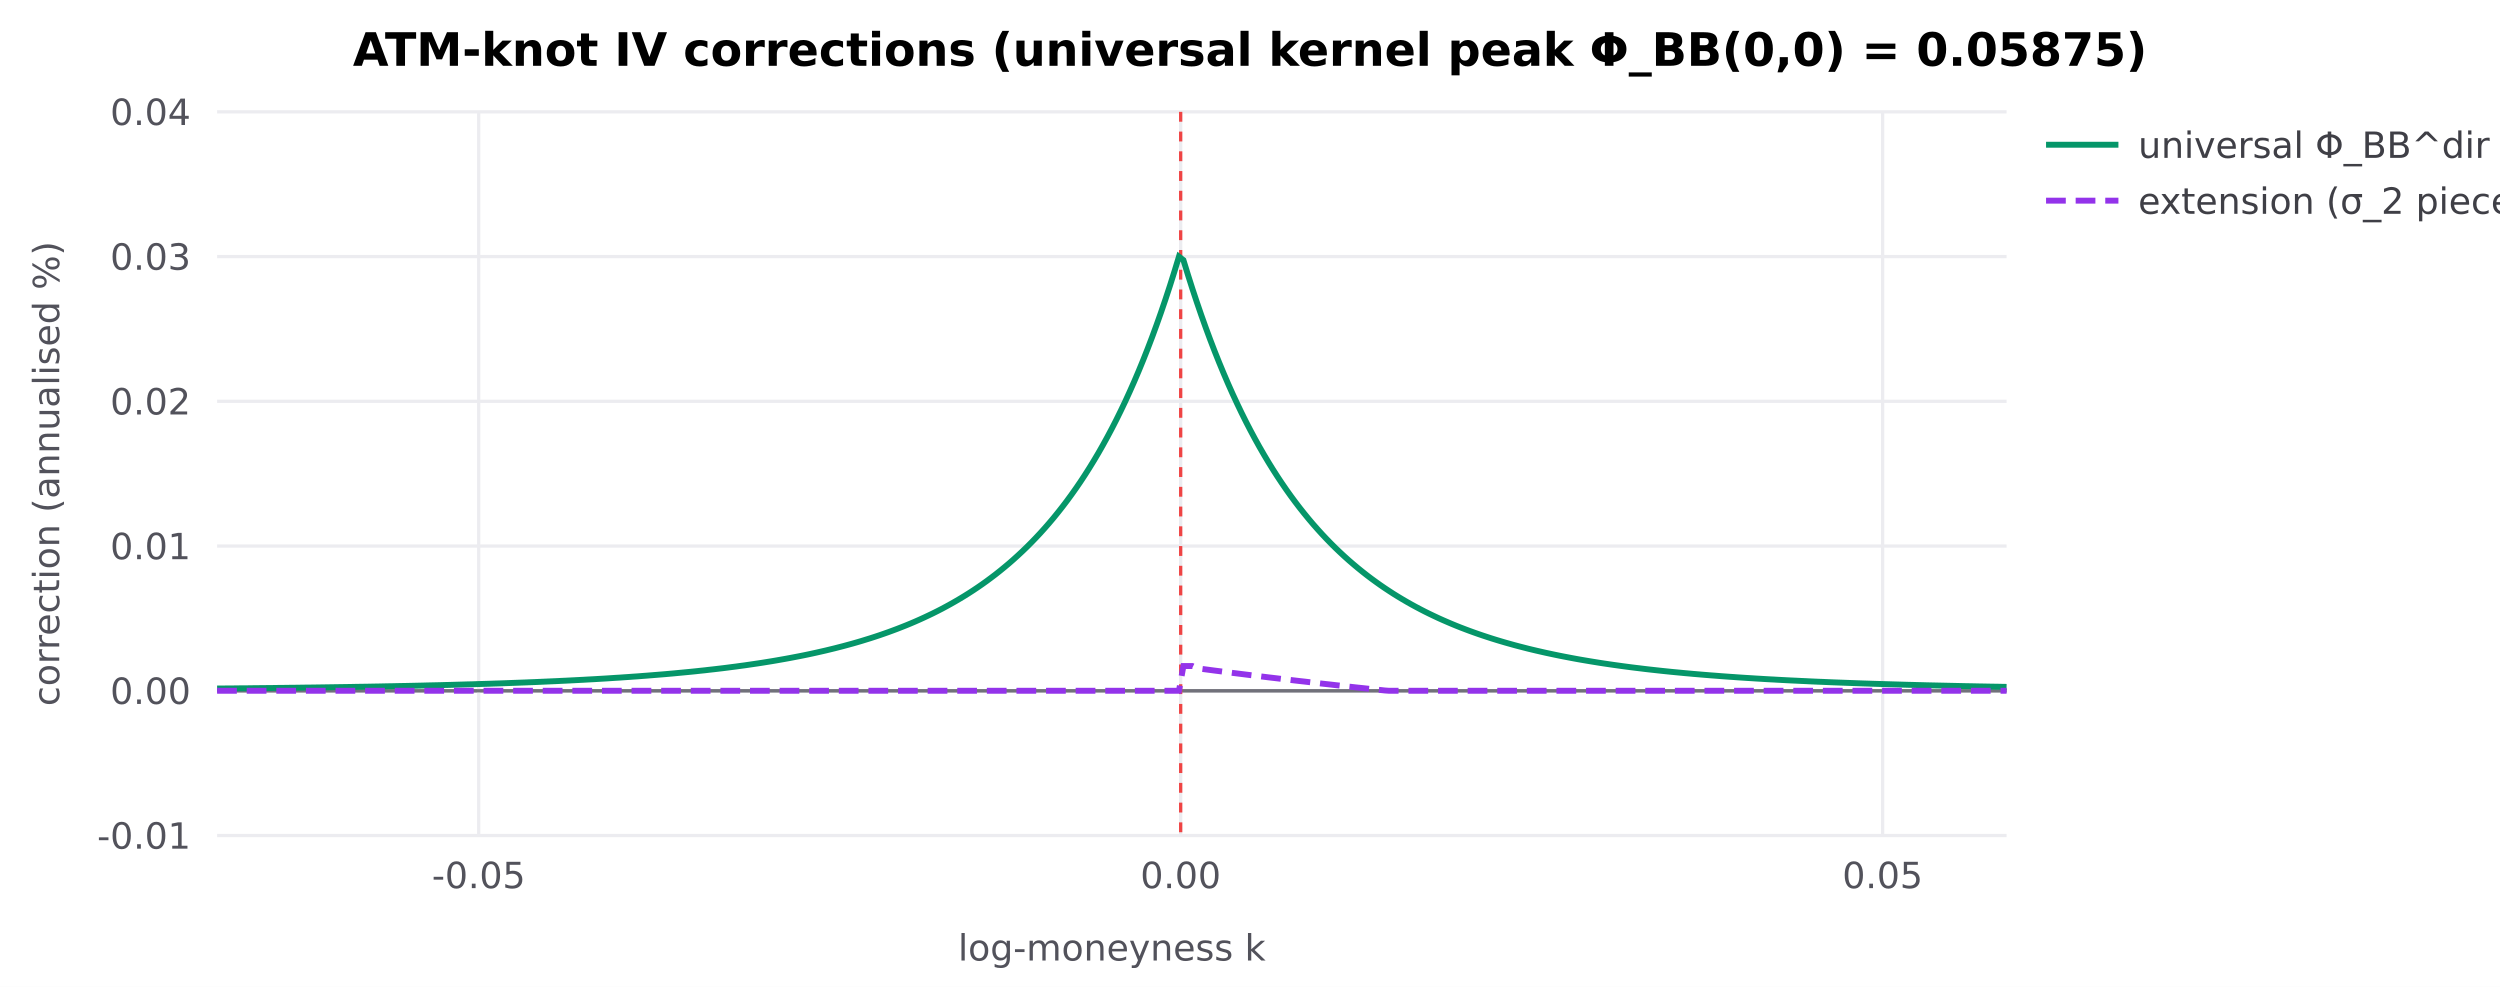
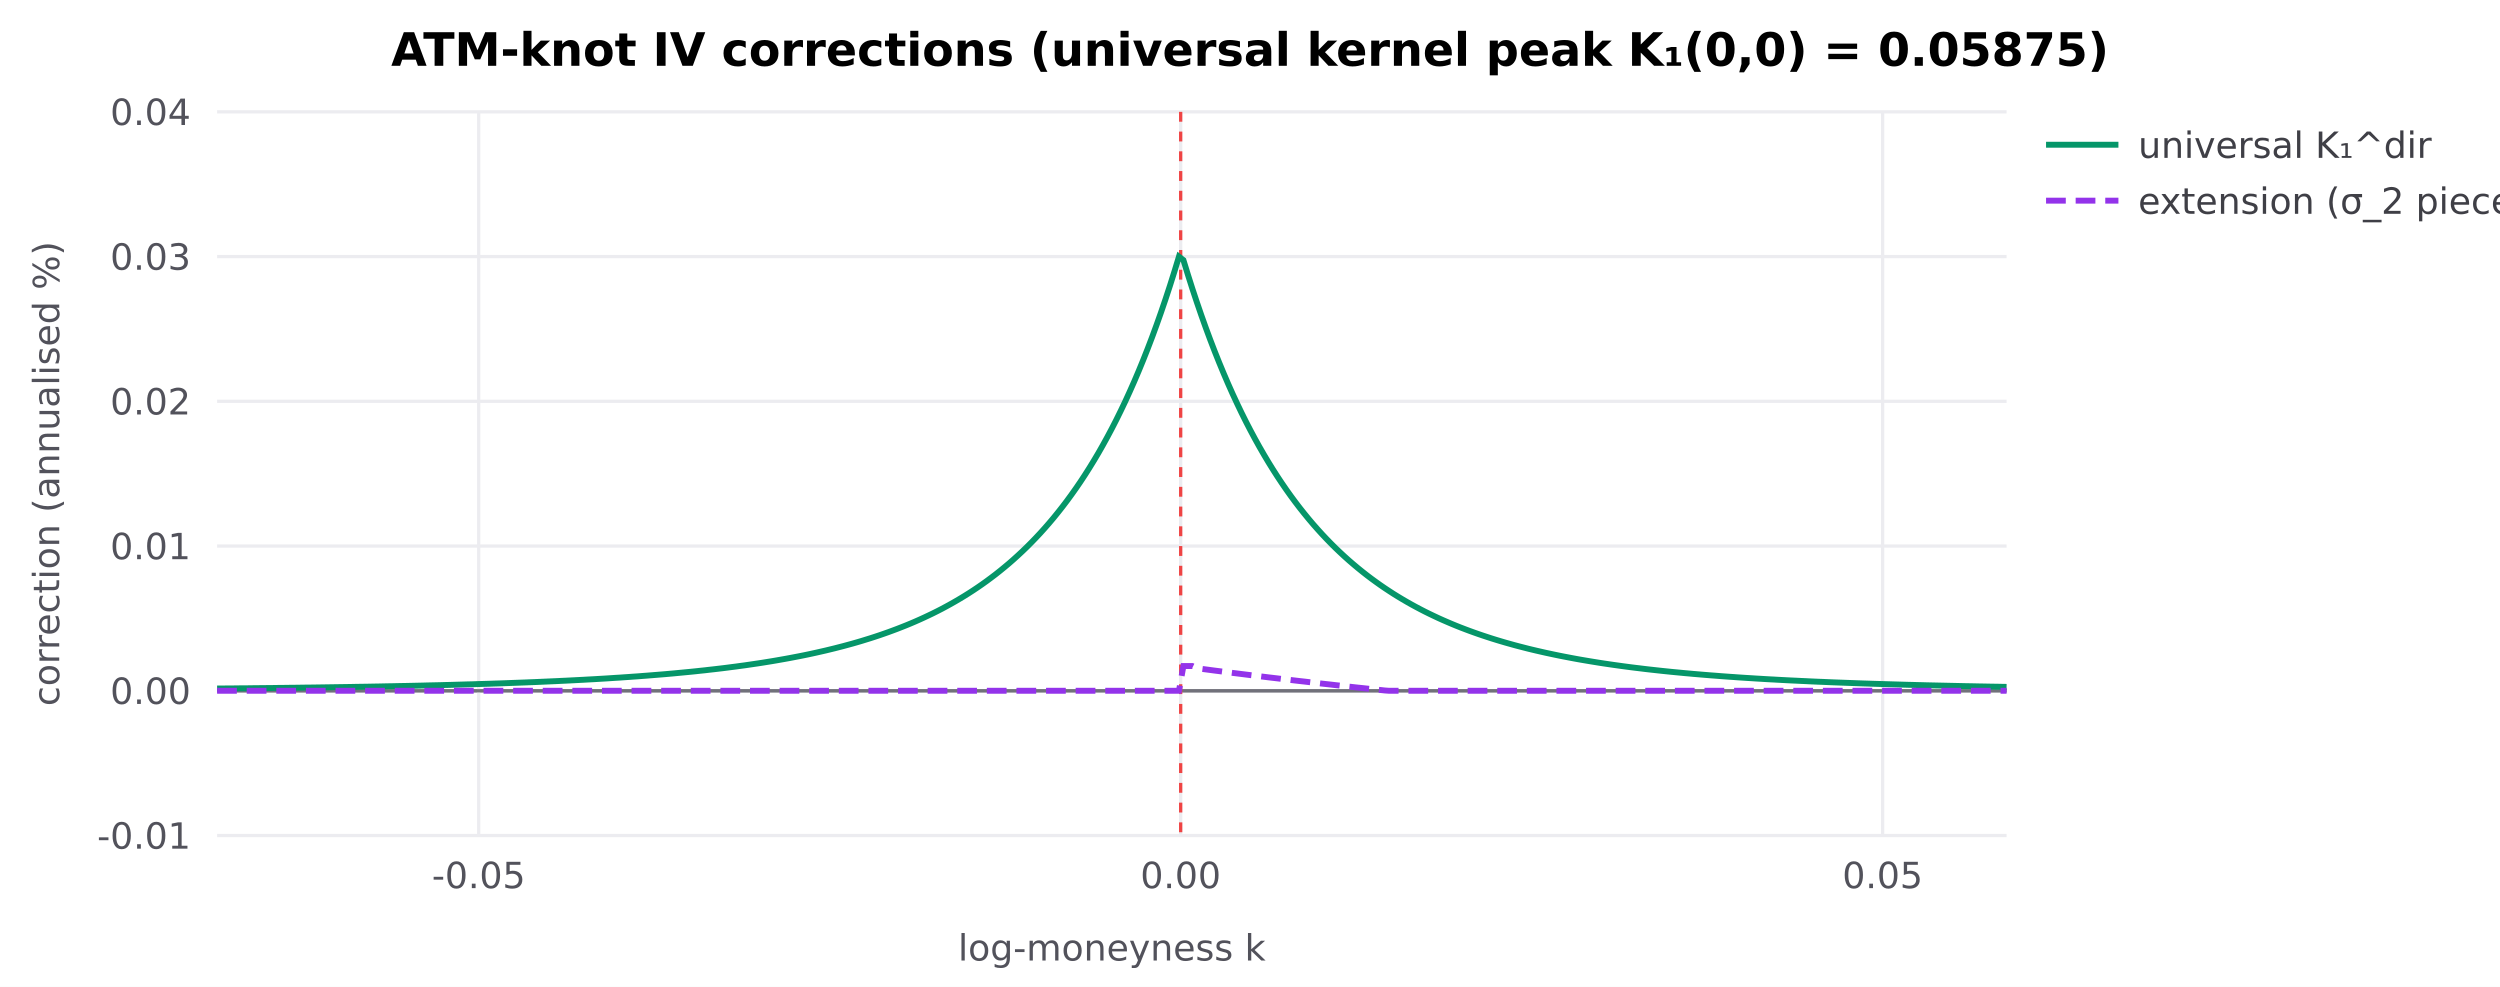
<svg xmlns="http://www.w3.org/2000/svg" width="760" height="300" viewBox="0 0 760 300" font-family="DejaVu Sans, sans-serif">
  <rect width="760" height="300" fill="#ffffff" />
-   <text x="380" y="20" text-anchor="middle" font-weight="600" font-size="14">ATM-knot IV corrections (universal kernel peak Φ_BB(0,0) = 0.05875)</text>
+   <text x="380" y="20" text-anchor="middle" font-weight="600" font-size="14">ATM-knot IV corrections (universal kernel peak K₁(0,0) = 0.05875)</text>
  <line x1="66" y1="254" x2="610" y2="254" stroke="#ececf0" />
  <text x="58" y="258" text-anchor="end" font-size="11" fill="#52525b">-0.01</text>
  <line x1="66" y1="210" x2="610" y2="210" stroke="#a1a1aa" />
  <text x="58" y="214" text-anchor="end" font-size="11" fill="#52525b">0.00</text>
  <line x1="66" y1="166" x2="610" y2="166" stroke="#ececf0" />
  <text x="58" y="170" text-anchor="end" font-size="11" fill="#52525b">0.01</text>
  <line x1="66" y1="122" x2="610" y2="122" stroke="#ececf0" />
  <text x="58" y="126" text-anchor="end" font-size="11" fill="#52525b">0.02</text>
  <line x1="66" y1="78" x2="610" y2="78" stroke="#ececf0" />
  <text x="58" y="82" text-anchor="end" font-size="11" fill="#52525b">0.03</text>
  <line x1="66" y1="34" x2="610" y2="34" stroke="#ececf0" />
  <text x="58" y="38" text-anchor="end" font-size="11" fill="#52525b">0.04</text>
  <line x1="145.523" y1="34" x2="145.523" y2="254" stroke="#ececf0" />
  <text x="145.523" y="270" text-anchor="middle" font-size="11" fill="#52525b">-0.05</text>
  <line x1="358.923" y1="34" x2="358.923" y2="254" stroke="#ececf0" />
  <text x="358.923" y="270" text-anchor="middle" font-size="11" fill="#52525b">0.00</text>
  <line x1="572.323" y1="34" x2="572.323" y2="254" stroke="#ececf0" />
  <text x="572.323" y="270" text-anchor="middle" font-size="11" fill="#52525b">0.05</text>
  <line x1="66" y1="210" x2="610" y2="210" stroke="#71717a" />
  <line x1="358.923" y1="34" x2="358.923" y2="254" stroke="#ef4444" stroke-dasharray="3 3" />
  <path d="M66.00 209.31L67.36 209.30L68.72 209.29L70.08 209.28L71.44 209.27L72.80 209.25L74.16 209.24L75.52 209.23L76.88 209.21L78.24 209.20L79.60 209.18L80.96 209.17L82.32 209.16L83.68 209.14L85.04 209.12L86.40 209.11L87.76 209.09L89.12 209.08L90.48 209.06L91.84 209.04L93.20 209.02L94.56 209.01L95.92 208.99L97.28 208.97L98.64 208.95L100.00 208.93L101.36 208.91L102.72 208.89L104.08 208.87L105.44 208.85L106.80 208.83L108.16 208.80L109.52 208.78L110.88 208.76L112.24 208.74L113.60 208.71L114.96 208.69L116.32 208.66L117.68 208.63L119.04 208.61L120.40 208.58L121.76 208.55L123.12 208.53L124.48 208.50L125.84 208.47L127.20 208.44L128.56 208.41L129.92 208.37L131.28 208.34L132.64 208.31L134.00 208.28L135.36 208.24L136.72 208.21L138.08 208.17L139.44 208.13L140.80 208.09L142.16 208.05L143.52 208.02L144.88 207.97L146.24 207.93L147.60 207.89L148.96 207.85L150.32 207.80L151.68 207.76L153.04 207.71L154.40 207.66L155.76 207.61L157.12 207.56L158.48 207.51L159.84 207.46L161.20 207.40L162.56 207.35L163.92 207.29L165.28 207.23L166.64 207.17L168.00 207.11L169.36 207.05L170.72 206.98L172.08 206.92L173.44 206.85L174.80 206.78L176.16 206.71L177.52 206.64L178.88 206.56L180.24 206.49L181.60 206.41L182.96 206.33L184.32 206.25L185.68 206.16L187.04 206.07L188.40 205.99L189.76 205.89L191.12 205.80L192.48 205.70L193.84 205.61L195.20 205.50L196.56 205.40L197.92 205.29L199.28 205.18L200.64 205.07L202.00 204.96L203.36 204.84L204.72 204.72L206.08 204.59L207.44 204.46L208.80 204.33L210.16 204.20L211.52 204.06L212.88 203.91L214.24 203.77L215.60 203.61L216.96 203.46L218.32 203.30L219.68 203.14L221.04 202.97L222.40 202.79L223.76 202.62L225.12 202.43L226.48 202.25L227.84 202.05L229.20 201.85L230.56 201.65L231.92 201.44L233.28 201.22L234.64 201.00L236.00 200.77L237.36 200.53L238.72 200.29L240.08 200.04L241.44 199.78L242.80 199.52L244.16 199.25L245.52 198.97L246.88 198.68L248.24 198.38L249.60 198.07L250.96 197.76L252.32 197.43L253.68 197.10L255.04 196.75L256.40 196.40L257.76 196.03L259.12 195.66L260.48 195.27L261.84 194.87L263.20 194.45L264.56 194.03L265.92 193.59L267.28 193.14L268.64 192.67L270.00 192.19L271.36 191.69L272.72 191.18L274.08 190.65L275.44 190.11L276.80 189.55L278.16 188.97L279.52 188.37L280.88 187.75L282.24 187.11L283.60 186.46L284.96 185.78L286.32 185.08L287.68 184.35L289.04 183.60L290.40 182.83L291.76 182.03L293.12 181.21L294.48 180.36L295.84 179.48L297.20 178.57L298.56 177.63L299.92 176.66L301.28 175.65L302.64 174.62L304.00 173.54L305.36 172.43L306.72 171.29L308.08 170.10L309.44 168.87L310.80 167.60L312.16 166.29L313.52 164.93L314.88 163.52L316.24 162.07L317.60 160.56L318.96 159.00L320.32 157.39L321.68 155.71L323.04 153.98L324.40 152.19L325.76 150.33L327.12 148.41L328.48 146.42L329.84 144.35L331.20 142.21L332.56 139.99L333.92 137.70L335.28 135.31L336.64 132.84L338.00 130.28L339.36 127.63L340.72 124.87L342.08 122.02L343.44 119.05L344.80 115.98L346.16 112.79L347.52 109.48L348.88 106.04L350.24 102.48L351.60 98.77L352.96 94.93L354.32 90.94L355.68 86.80L357.04 82.49L358.40 78.02L359.76 79.07L361.12 83.50L362.48 87.77L363.84 91.87L365.20 95.83L366.56 99.64L367.92 103.31L369.28 106.85L370.64 110.25L372.00 113.53L373.36 116.70L374.72 119.75L376.08 122.68L377.44 125.52L378.80 128.25L380.16 130.88L381.52 133.42L382.88 135.87L384.24 138.23L385.60 140.51L386.96 142.71L388.32 144.83L389.68 146.88L391.04 148.86L392.40 150.77L393.76 152.61L395.12 154.39L396.48 156.10L397.84 157.76L399.20 159.37L400.56 160.91L401.92 162.41L403.28 163.85L404.64 165.25L406.00 166.60L407.36 167.90L408.72 169.16L410.08 170.38L411.44 171.55L412.80 172.69L414.16 173.79L415.52 174.86L416.88 175.89L418.24 176.88L419.60 177.85L420.96 178.78L422.32 179.68L423.68 180.56L425.04 181.40L426.40 182.22L427.76 183.01L429.12 183.78L430.48 184.52L431.84 185.24L433.20 185.94L434.56 186.61L435.92 187.26L437.28 187.90L438.64 188.51L440.00 189.10L441.36 189.68L442.72 190.24L444.08 190.78L445.44 191.30L446.80 191.81L448.16 192.30L449.52 192.78L450.88 193.24L452.24 193.69L453.60 194.13L454.96 194.55L456.32 194.96L457.68 195.36L459.04 195.74L460.40 196.12L461.76 196.48L463.12 196.83L464.48 197.18L465.84 197.51L467.20 197.83L468.56 198.14L469.92 198.45L471.28 198.74L472.64 199.03L474.00 199.31L475.36 199.58L476.72 199.84L478.08 200.10L479.44 200.35L480.80 200.59L482.16 200.82L483.52 201.05L484.88 201.27L486.24 201.49L487.60 201.70L488.96 201.90L490.32 202.10L491.68 202.29L493.04 202.48L494.40 202.66L495.76 202.84L497.12 203.01L498.48 203.17L499.84 203.34L501.20 203.50L502.56 203.65L503.92 203.80L505.28 203.95L506.64 204.09L508.00 204.23L509.36 204.36L510.72 204.49L512.08 204.62L513.44 204.74L514.80 204.87L516.16 204.98L517.52 205.10L518.88 205.21L520.24 205.32L521.60 205.42L522.96 205.53L524.32 205.63L525.68 205.73L527.04 205.82L528.40 205.92L529.76 206.01L531.12 206.10L532.48 206.18L533.84 206.27L535.20 206.35L536.56 206.43L537.92 206.51L539.28 206.58L540.64 206.66L542.00 206.73L543.36 206.80L544.72 206.87L546.08 206.93L547.44 207.00L548.80 207.06L550.16 207.13L551.52 207.19L552.88 207.25L554.24 207.30L555.60 207.36L556.96 207.42L558.32 207.47L559.68 207.52L561.04 207.57L562.40 207.62L563.76 207.67L565.12 207.72L566.48 207.77L567.84 207.81L569.20 207.86L570.56 207.90L571.92 207.94L573.28 207.98L574.64 208.02L576.00 208.06L577.36 208.10L578.72 208.14L580.08 208.18L581.44 208.21L582.80 208.25L584.16 208.28L585.52 208.32L586.88 208.35L588.24 208.38L589.60 208.41L590.96 208.44L592.32 208.47L593.68 208.50L595.04 208.53L596.40 208.56L597.76 208.59L599.12 208.61L600.48 208.64L601.84 208.67L603.20 208.69L604.56 208.72L605.92 208.74L607.28 208.76L608.64 208.79L610.00 208.81" fill="none" stroke="#059669" stroke-width="1.8" />
  <line x1="622" y1="44" x2="644" y2="44" stroke="#059669" stroke-width="1.8" />
-   <text x="650" y="48" font-size="11" fill="#3f3f46">universal Φ_BB^dir</text>
+   <text x="650" y="48" font-size="11" fill="#3f3f46">universal K₁^dir</text>
  <path d="M66.00 210.00L67.36 210.00L68.72 210.00L70.08 210.00L71.44 210.00L72.80 210.00L74.16 210.00L75.52 210.00L76.88 210.00L78.24 210.00L79.60 210.00L80.96 210.00L82.32 210.00L83.68 210.00L85.04 210.00L86.40 210.00L87.76 210.00L89.12 210.00L90.48 210.00L91.84 210.00L93.20 210.00L94.56 210.00L95.92 210.00L97.28 210.00L98.64 210.00L100.00 210.00L101.36 210.00L102.72 210.00L104.08 210.00L105.44 210.00L106.80 210.00L108.16 210.00L109.52 210.00L110.88 210.00L112.24 210.00L113.60 210.00L114.96 210.00L116.32 210.00L117.68 210.00L119.04 210.00L120.40 210.00L121.76 210.00L123.12 210.00L124.48 210.00L125.84 210.00L127.20 210.00L128.56 210.00L129.92 210.00L131.28 210.00L132.64 210.00L134.00 210.00L135.36 210.00L136.72 210.00L138.08 210.00L139.44 210.00L140.80 210.00L142.16 210.00L143.52 210.00L144.88 210.00L146.24 210.00L147.60 210.00L148.96 210.00L150.32 210.00L151.68 210.00L153.04 210.00L154.40 210.00L155.76 210.00L157.12 210.00L158.48 210.00L159.84 210.00L161.20 210.00L162.56 210.00L163.92 210.00L165.28 210.00L166.64 210.00L168.00 210.00L169.36 210.00L170.72 210.00L172.08 210.00L173.44 210.00L174.80 210.00L176.16 210.00L177.52 210.00L178.88 210.00L180.24 210.00L181.60 210.00L182.96 210.00L184.32 210.00L185.68 210.00L187.04 210.00L188.40 210.00L189.76 210.00L191.12 210.00L192.48 210.00L193.84 210.00L195.20 210.00L196.56 210.00L197.92 210.00L199.28 210.00L200.64 210.00L202.00 210.00L203.36 210.00L204.72 210.00L206.08 210.00L207.44 210.00L208.80 210.00L210.16 210.00L211.52 210.00L212.88 210.00L214.24 210.00L215.60 210.00L216.96 210.00L218.32 210.00L219.68 210.00L221.04 210.00L222.40 210.00L223.76 210.00L225.12 210.00L226.48 210.00L227.84 210.00L229.20 210.00L230.56 210.00L231.92 210.00L233.28 210.00L234.64 210.00L236.00 210.00L237.36 210.00L238.72 210.00L240.08 210.00L241.44 210.00L242.80 210.00L244.16 210.00L245.52 210.00L246.88 210.00L248.24 210.00L249.60 210.00L250.96 210.00L252.32 210.00L253.68 210.00L255.04 210.00L256.40 210.00L257.76 210.00L259.12 210.00L260.48 210.00L261.84 210.00L263.20 210.00L264.56 210.00L265.92 210.00L267.28 210.00L268.64 210.00L270.00 210.00L271.36 210.00L272.72 210.00L274.08 210.00L275.44 210.00L276.80 210.00L278.16 210.00L279.52 210.00L280.88 210.00L282.24 210.00L283.60 210.00L284.96 210.00L286.32 210.00L287.68 210.00L289.04 210.00L290.40 210.00L291.76 210.00L293.12 210.00L294.48 210.00L295.84 210.00L297.20 210.00L298.56 210.00L299.92 210.00L301.28 210.00L302.64 210.00L304.00 210.00L305.36 210.00L306.72 210.00L308.08 210.00L309.44 210.00L310.80 210.00L312.16 210.00L313.52 210.00L314.88 210.00L316.24 210.00L317.60 210.00L318.96 210.00L320.32 210.00L321.68 210.00L323.04 210.00L324.40 210.00L325.76 210.00L327.12 210.00L328.48 210.00L329.84 210.00L331.20 210.00L332.56 210.00L333.92 210.00L335.28 210.00L336.64 210.00L338.00 210.00L339.36 210.00L340.72 210.00L342.08 210.00L343.44 210.00L344.80 210.00L346.16 210.00L347.52 210.00L348.88 210.00L350.24 210.00L351.60 210.00L352.96 210.00L354.32 210.00L355.68 210.00L357.04 210.00L358.40 210.00L359.76 202.48L361.12 202.48L362.48 202.48L363.84 203.14L365.20 203.32L366.56 203.50L367.92 203.68L369.28 203.86L370.64 204.03L372.00 204.21L373.36 204.38L374.72 204.56L376.08 204.73L377.44 204.90L378.80 205.07L380.16 205.24L381.52 205.41L382.88 205.57L384.24 205.74L385.60 205.91L386.96 206.07L388.32 206.23L389.68 206.40L391.04 206.56L392.40 206.72L393.76 206.88L395.12 207.04L396.48 207.19L397.84 207.35L399.20 207.51L400.56 207.66L401.92 207.82L403.28 207.97L404.64 208.12L406.00 208.28L407.36 208.43L408.72 208.58L410.08 208.73L411.44 208.88L412.80 209.03L414.16 209.17L415.52 209.32L416.88 209.46L418.24 209.61L419.60 209.75L420.96 209.90L422.32 210.00L423.68 210.00L425.04 210.00L426.40 210.00L427.76 210.00L429.12 210.00L430.48 210.00L431.84 210.00L433.20 210.00L434.56 210.00L435.92 210.00L437.28 210.00L438.64 210.00L440.00 210.00L441.36 210.00L442.72 210.00L444.08 210.00L445.44 210.00L446.80 210.00L448.16 210.00L449.52 210.00L450.88 210.00L452.24 210.00L453.60 210.00L454.96 210.00L456.32 210.00L457.68 210.00L459.04 210.00L460.40 210.00L461.76 210.00L463.12 210.00L464.48 210.00L465.84 210.00L467.20 210.00L468.56 210.00L469.92 210.00L471.28 210.00L472.64 210.00L474.00 210.00L475.36 210.00L476.72 210.00L478.08 210.00L479.44 210.00L480.80 210.00L482.16 210.00L483.52 210.00L484.88 210.00L486.24 210.00L487.60 210.00L488.96 210.00L490.32 210.00L491.68 210.00L493.04 210.00L494.40 210.00L495.76 210.00L497.12 210.00L498.48 210.00L499.84 210.00L501.20 210.00L502.56 210.00L503.92 210.00L505.28 210.00L506.64 210.00L508.00 210.00L509.36 210.00L510.72 210.00L512.08 210.00L513.44 210.00L514.80 210.00L516.16 210.00L517.52 210.00L518.88 210.00L520.24 210.00L521.60 210.00L522.96 210.00L524.32 210.00L525.68 210.00L527.04 210.00L528.40 210.00L529.76 210.00L531.12 210.00L532.48 210.00L533.84 210.00L535.20 210.00L536.56 210.00L537.92 210.00L539.28 210.00L540.64 210.00L542.00 210.00L543.36 210.00L544.72 210.00L546.08 210.00L547.44 210.00L548.80 210.00L550.16 210.00L551.52 210.00L552.88 210.00L554.24 210.00L555.60 210.00L556.96 210.00L558.32 210.00L559.68 210.00L561.04 210.00L562.40 210.00L563.76 210.00L565.12 210.00L566.48 210.00L567.84 210.00L569.20 210.00L570.56 210.00L571.92 210.00L573.28 210.00L574.64 210.00L576.00 210.00L577.36 210.00L578.72 210.00L580.08 210.00L581.44 210.00L582.80 210.00L584.16 210.00L585.52 210.00L586.88 210.00L588.24 210.00L589.60 210.00L590.96 210.00L592.32 210.00L593.68 210.00L595.04 210.00L596.40 210.00L597.76 210.00L599.12 210.00L600.48 210.00L601.84 210.00L603.20 210.00L604.56 210.00L605.92 210.00L607.28 210.00L608.64 210.00L610.00 210.00" fill="none" stroke="#9333ea" stroke-width="1.8" stroke-dasharray="6 3" />
  <line x1="622" y1="61" x2="644" y2="61" stroke="#9333ea" stroke-width="1.8" stroke-dasharray="6 3" />
  <text x="650" y="65" font-size="11" fill="#3f3f46">extension (σ_2 piece)</text>
  <text x="338" y="292" text-anchor="middle" font-size="11" fill="#52525b">log-moneyness k</text>
  <text transform="translate(18 144) rotate(-90)" text-anchor="middle" font-size="11" fill="#52525b">correction (annualised %)</text>
</svg>
